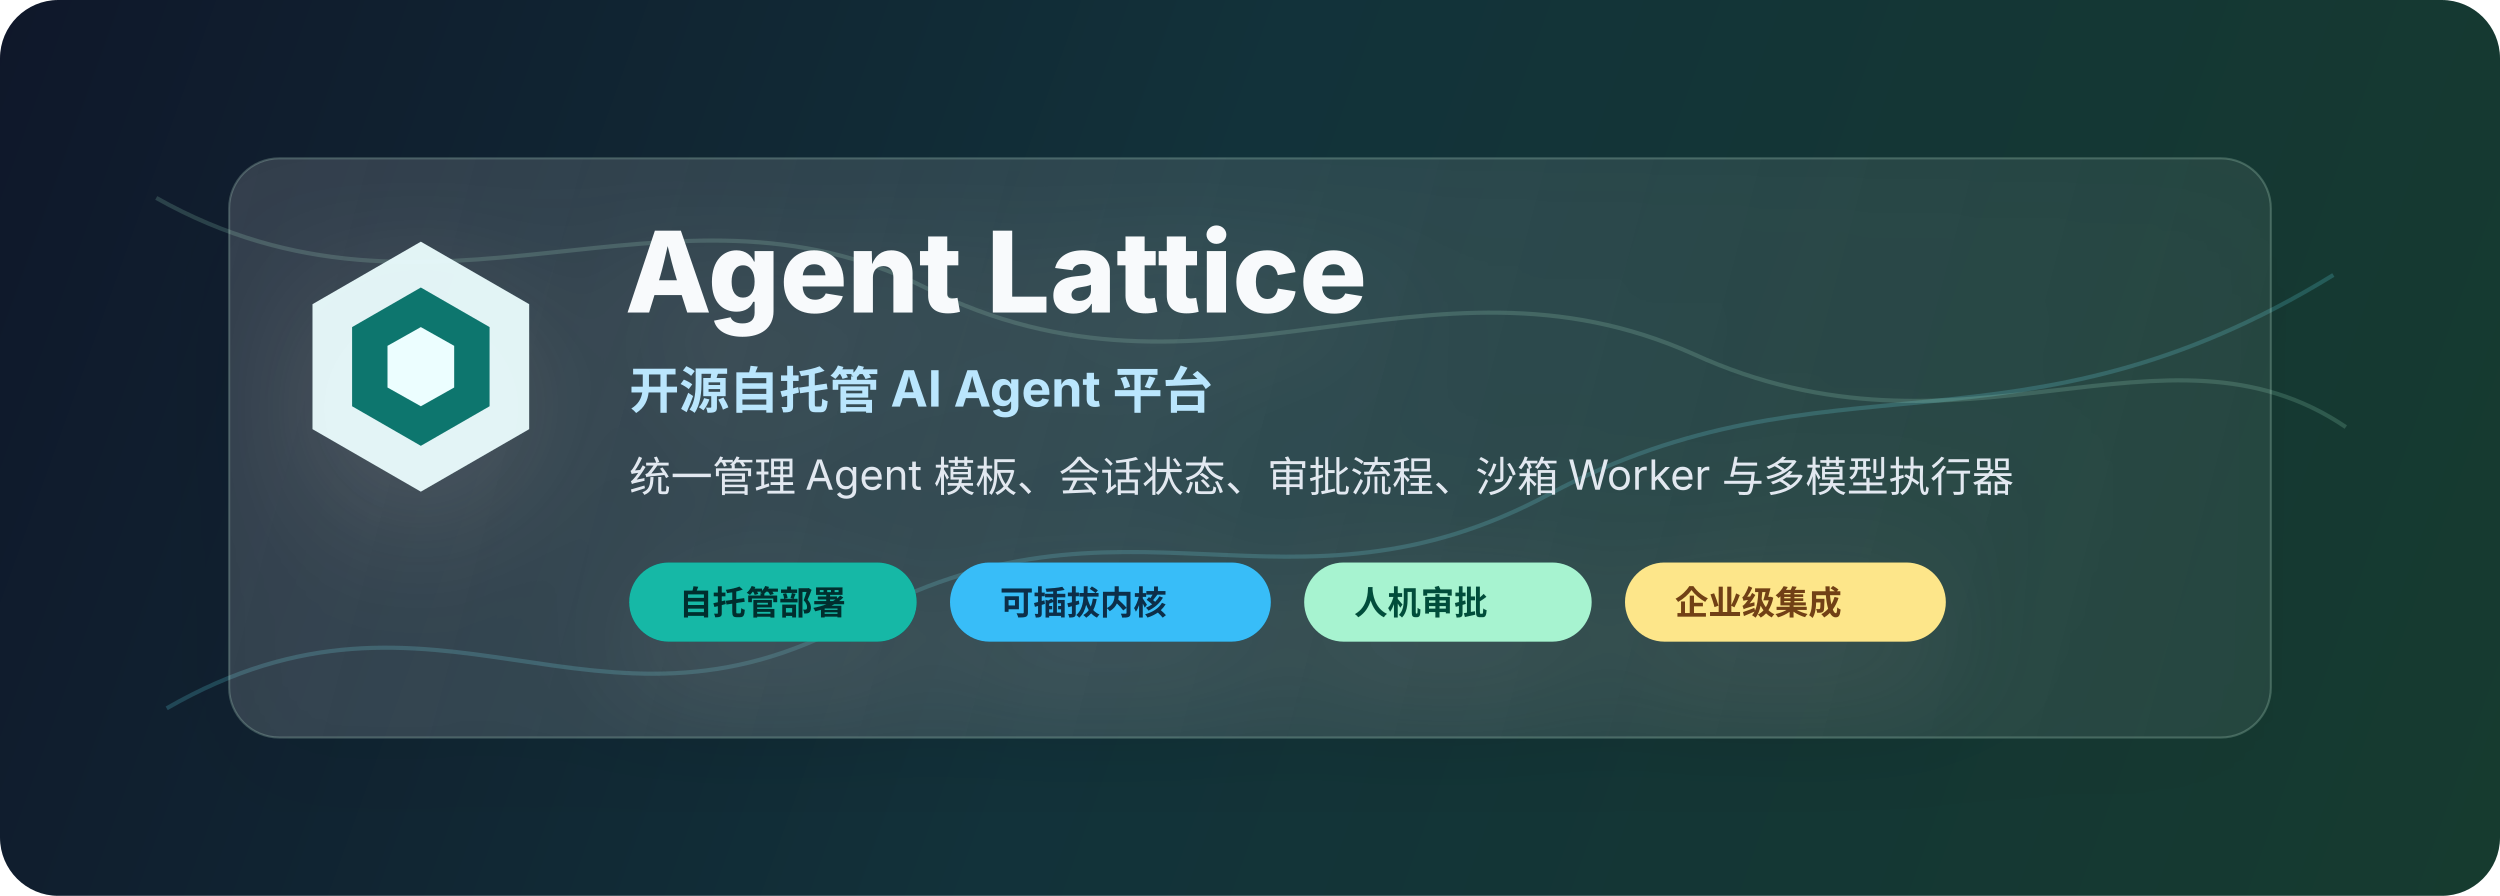
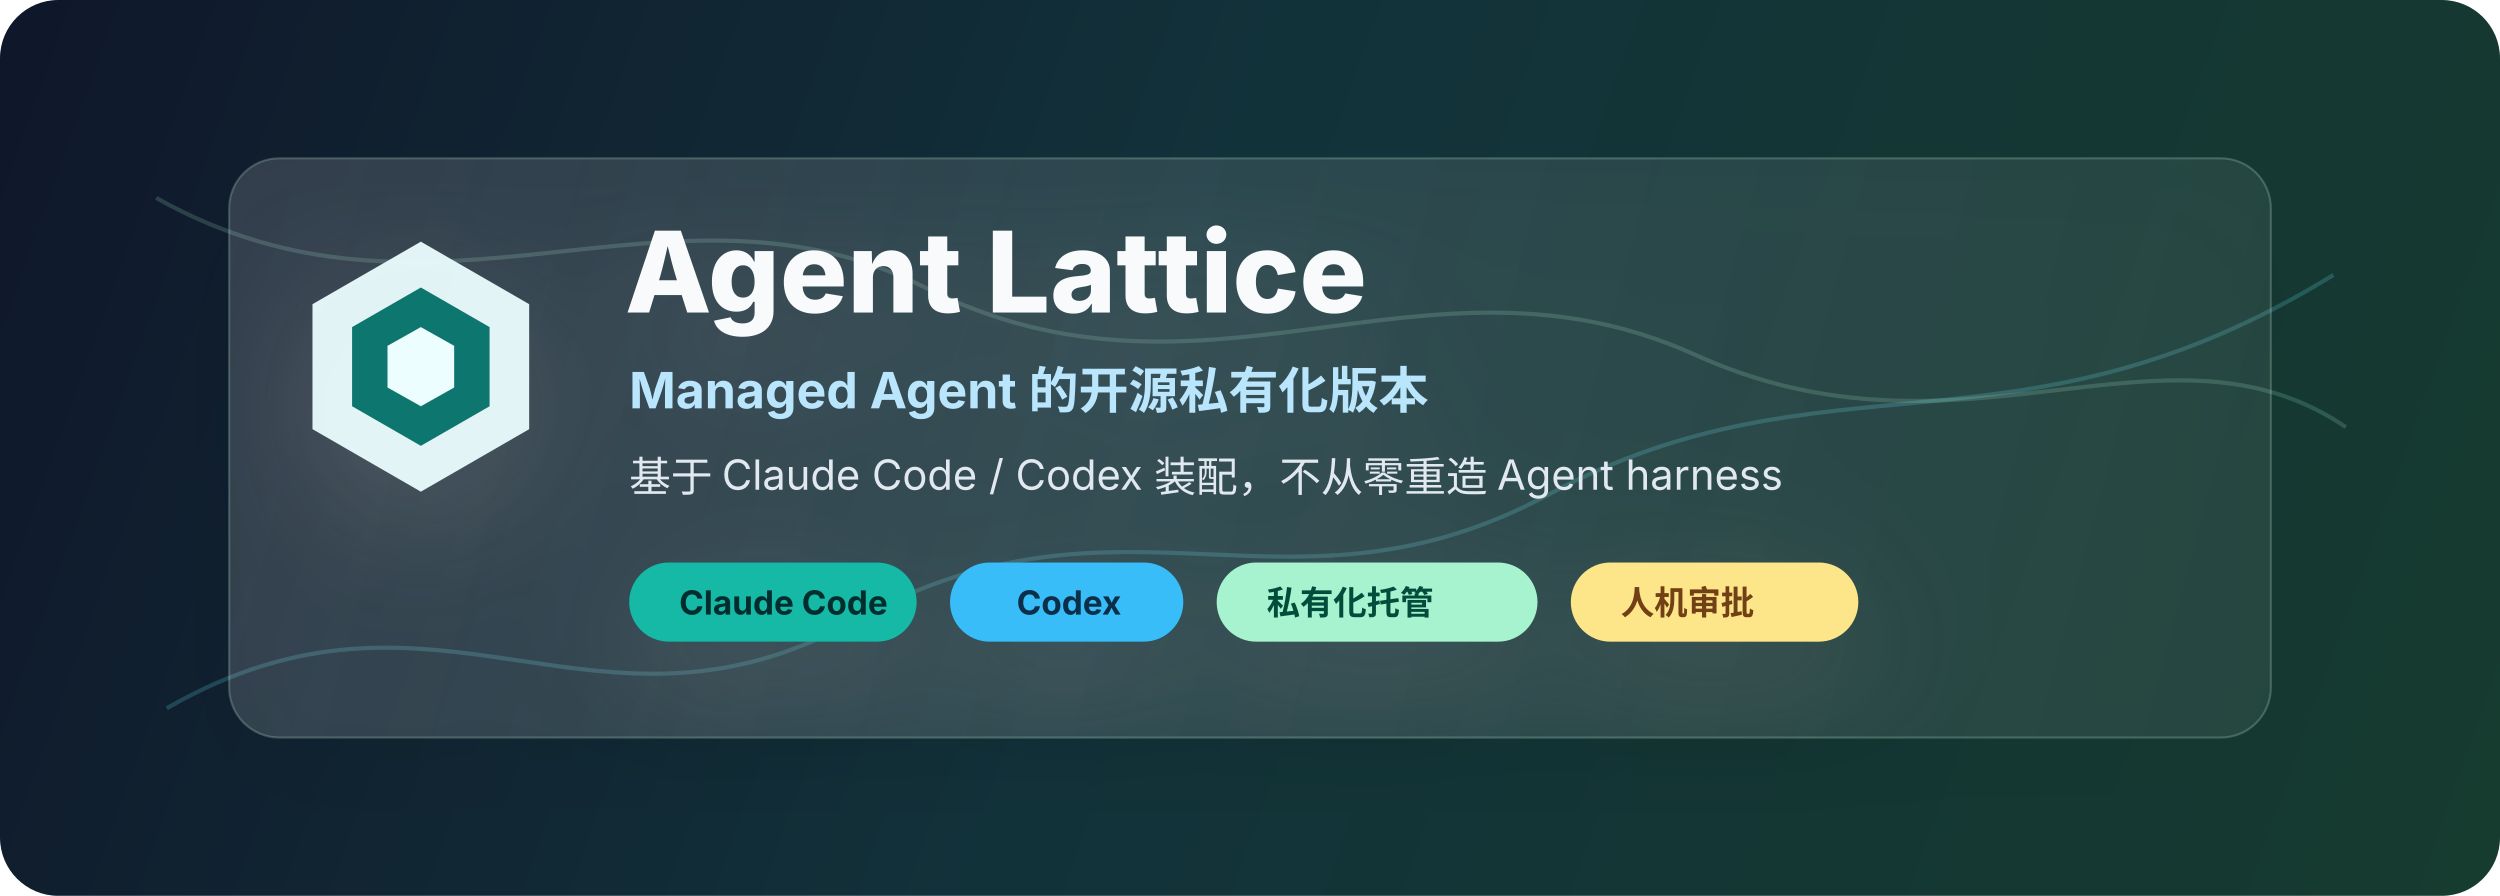
<svg xmlns="http://www.w3.org/2000/svg" width="1200" height="430" viewBox="0 0 1200 430" fill="none" role="img" aria-labelledby="title desc">
  <defs>
    <linearGradient id="bg" x1="0" y1="0" x2="1200" y2="430" gradientUnits="userSpaceOnUse">
      <stop stop-color="#0F172A" />
      <stop offset="0.46" stop-color="#12323A" />
      <stop offset="1" stop-color="#163B2F" />
    </linearGradient>
    <linearGradient id="panel" x1="110" y1="96" x2="1090" y2="356" gradientUnits="userSpaceOnUse">
      <stop stop-color="#FFFFFF" stop-opacity="0.14" />
      <stop offset="1" stop-color="#FFFFFF" stop-opacity="0.06" />
    </linearGradient>
    <filter id="shadow" x="70" y="50" width="1060" height="340" filterUnits="userSpaceOnUse" color-interpolation-filters="sRGB">
      <feDropShadow dx="0" dy="20" stdDeviation="28" flood-color="#020617" flood-opacity="0.35" />
    </filter>
  </defs>
  <rect width="1200" height="430" rx="28" fill="url(#bg)" />
  <path d="M80 340 C210 265 285 367 410 298 C540 226 618 305 744 237 C877 166 969 225 1120 132" stroke="#67E8F9" stroke-opacity="0.20" stroke-width="2" />
  <path d="M75 95 C208 170 321 76 444 138 C579 206 684 112 813 170 C942 229 1039 146 1126 205" stroke="#A7F3D0" stroke-opacity="0.18" stroke-width="2" />
  <g filter="url(#shadow)">
    <rect x="110" y="76" width="980" height="278" rx="24" fill="url(#panel)" stroke="#D1FAE5" stroke-opacity="0.22" />
    <g transform="translate(150 116)">
      <path d="M52 0 L104 30 L104 90 L52 120 L0 90 L0 30 Z" fill="#ECFEFF" fill-opacity="0.94" />
      <path d="M52 22 L85 41 L85 79 L52 98 L19 79 L19 41 Z" fill="#0F766E" />
      <path d="M52 41 L68 50 L68 70 L52 79 L36 70 L36 50 Z" fill="#ECFEFF" />
    </g>
    <text x="300" y="150" fill="#F8FAFC" font-family="Inter, Arial, 'Microsoft YaHei', sans-serif" font-size="54" font-weight="800">Agent Lattice</text>
-     <text x="302" y="196" fill="#BAE6FD" font-family="Inter, Arial, 'Microsoft YaHei', sans-serif" font-size="24" font-weight="650">开源自托管 AI Agent 平台</text>
-     <text x="302" y="236" fill="#E2E8F0" font-family="Inter, Arial, 'Microsoft YaHei', sans-serif" font-size="20">统一管理 Agent 模板、会话状态、审批流程、沙箱 Worker 与多模型执行器</text>
+     <text x="302" y="196" fill="#BAE6FD" font-family="Inter, Arial, 'Microsoft YaHei', sans-serif" font-size="24" font-weight="650">Managed Agent 的开源私有化版本</text>
+     <text x="302" y="236" fill="#E2E8F0" font-family="Inter, Arial, 'Microsoft YaHei', sans-serif" font-size="20">基于 Claude Code / Codex 装配，不从零重造 Agent harness</text>
    <g transform="translate(302 270)" font-family="Inter, Arial, 'Microsoft YaHei', sans-serif" font-size="16" font-weight="650">
      <rect x="0" y="0" width="138" height="38" rx="19" fill="#14B8A6" />
-       <text x="24" y="25" fill="#042F2E">自托管部署</text>
-       <rect x="154" y="0" width="154" height="38" rx="19" fill="#38BDF8" />
-       <text x="178" y="25" fill="#082F49">可插拔内核</text>
-       <rect x="324" y="0" width="138" height="38" rx="19" fill="#A7F3D0" />
-       <text x="348" y="25" fill="#064E3B">人机审批</text>
-       <rect x="478" y="0" width="154" height="38" rx="19" fill="#FDE68A" />
-       <text x="502" y="25" fill="#713F12">企业级集成</text>
+       <text x="24" y="25" fill="#042F2E">Claude Code</text>
+       <rect x="154" y="0" width="112" height="38" rx="19" fill="#38BDF8" />
+       <text x="186" y="25" fill="#082F49">Codex</text>
+       <rect x="282" y="0" width="154" height="38" rx="19" fill="#A7F3D0" />
+       <text x="306" y="25" fill="#064E3B">私有化托管</text>
+       <rect x="452" y="0" width="138" height="38" rx="19" fill="#FDE68A" />
+       <text x="476" y="25" fill="#713F12">人机审批</text>
    </g>
  </g>
</svg>
